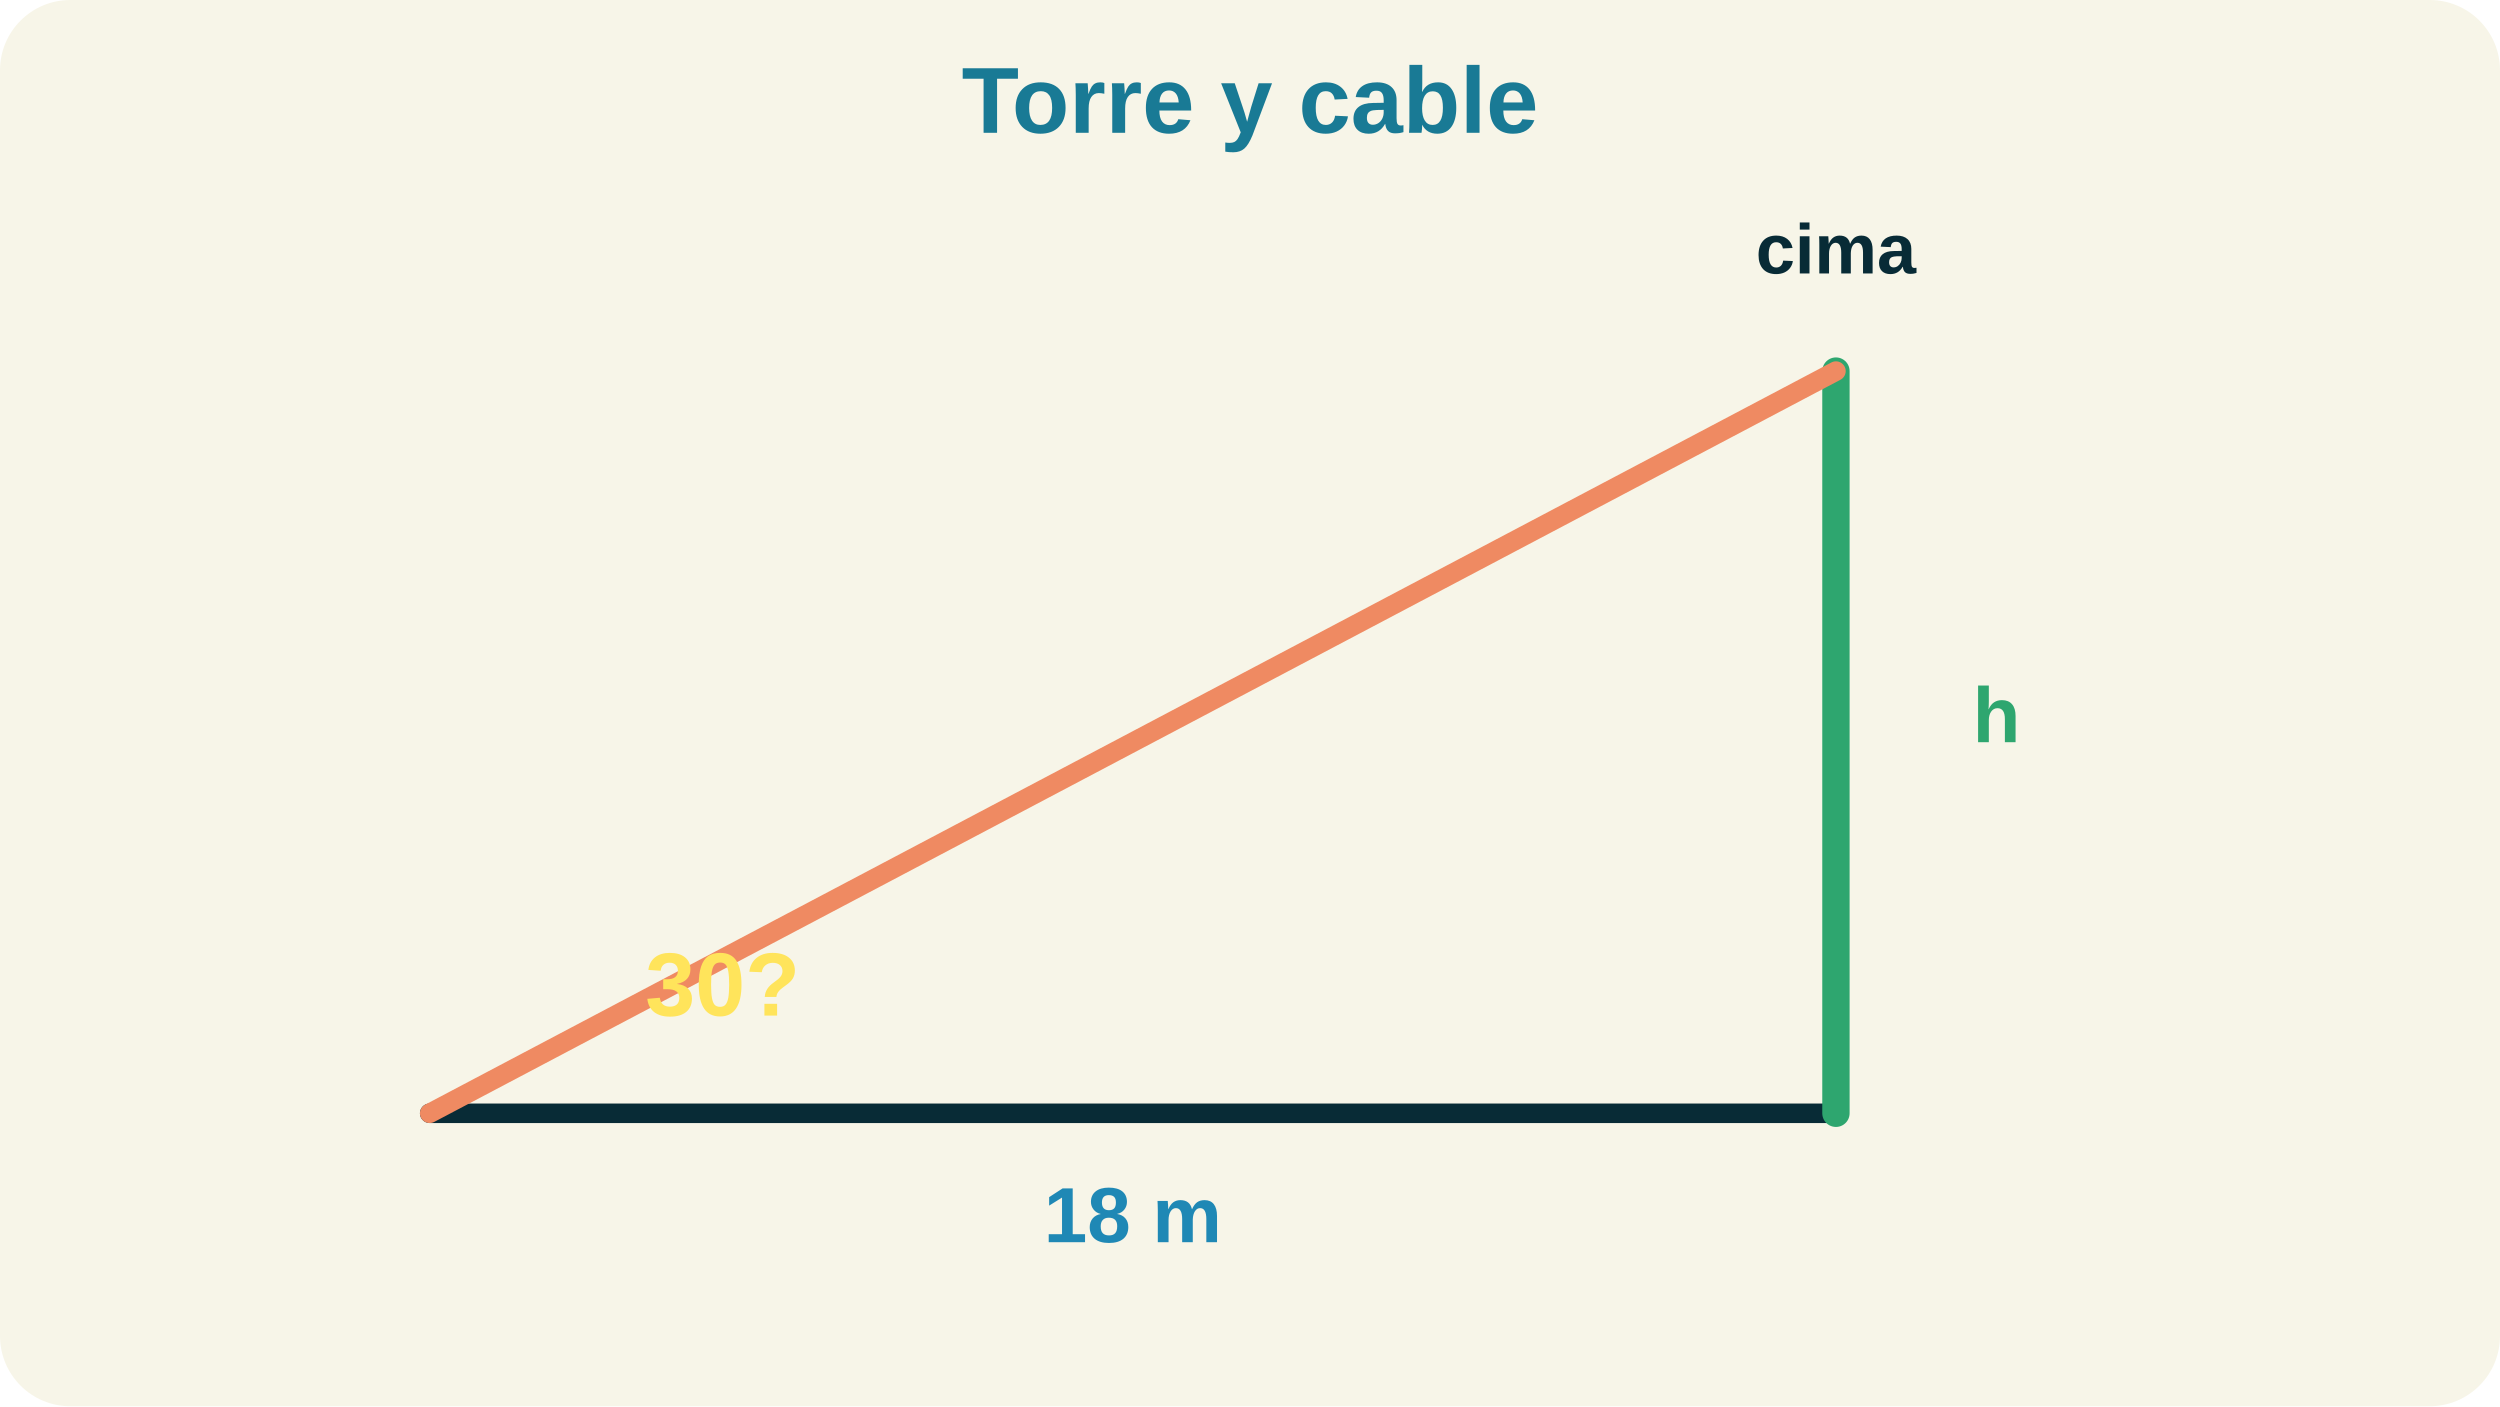
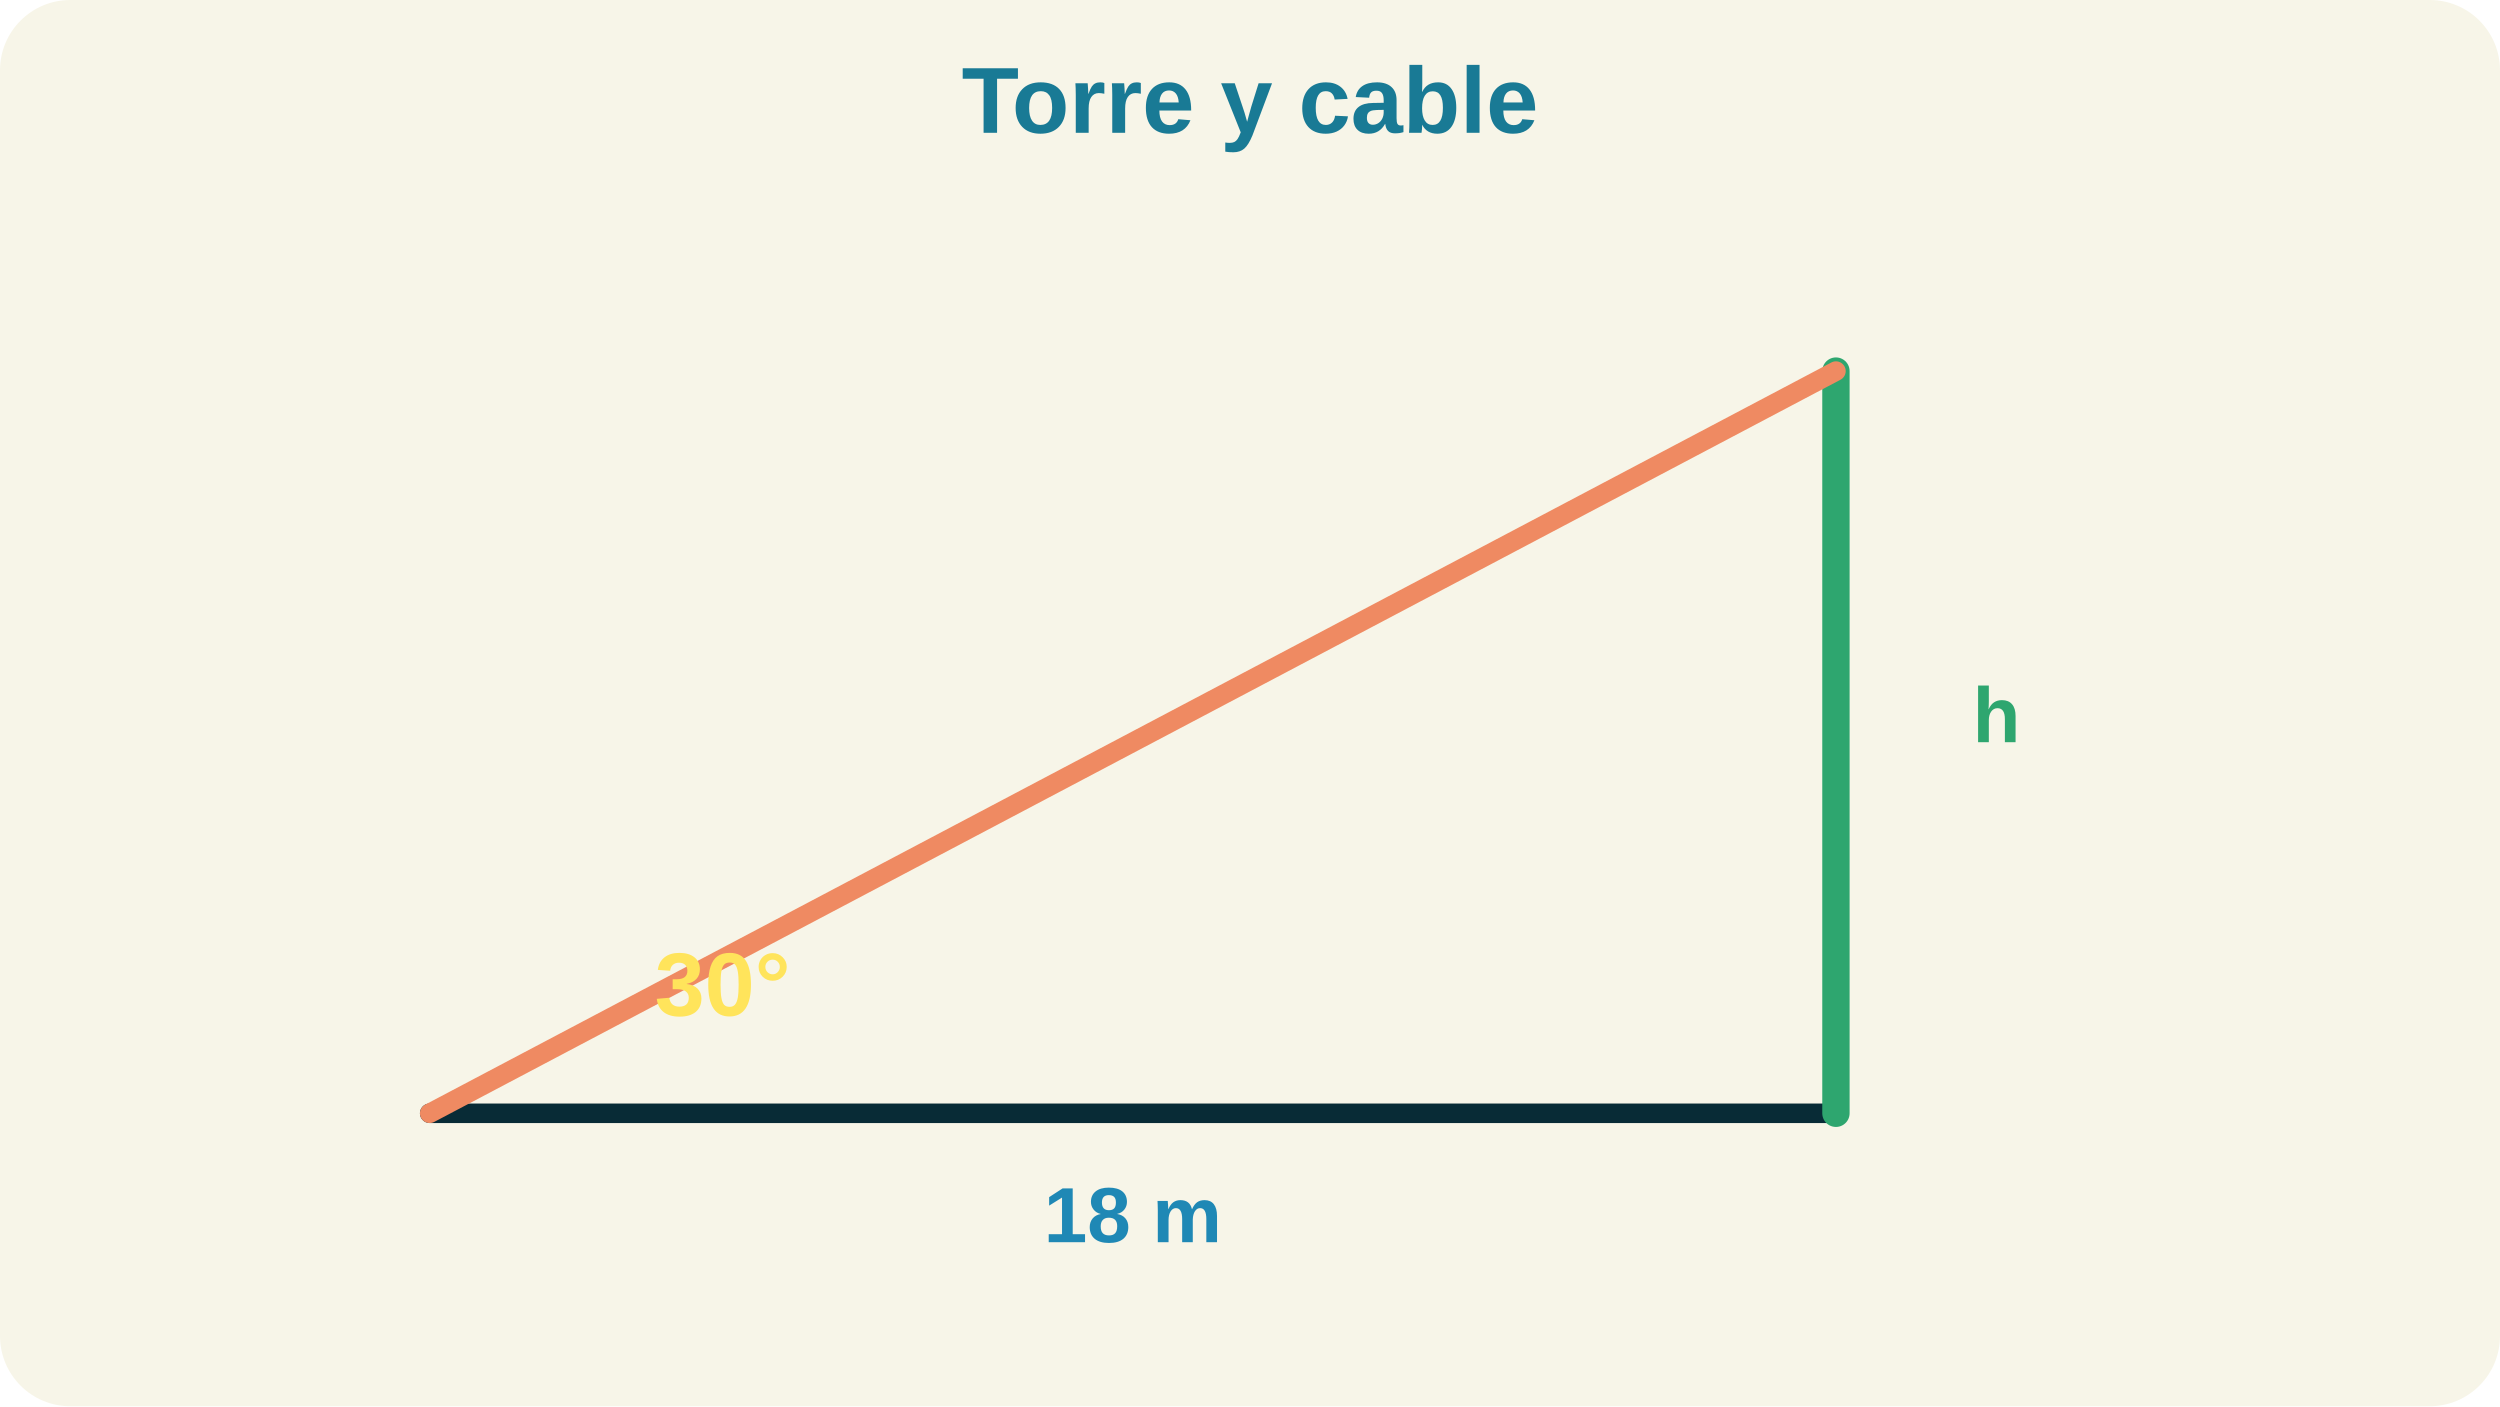
<svg xmlns="http://www.w3.org/2000/svg" viewBox="0 0 640 360" role="img" aria-label="Torre y cable">
  <defs>
    <marker id="arrow" viewBox="0 0 10 10" refX="8" refY="5" markerWidth="6" markerHeight="6" orient="auto-start-reverse">
      <path d="M 0 0 L 10 5 L 0 10 z" fill="#082b36" />
    </marker>
  </defs>
  <rect width="640" height="360" rx="18" fill="#f7f5e8" />
  <text x="320" y="34" text-anchor="middle" font-size="24" font-weight="900" fill="#197a95" font-family="Arial, sans-serif">Torre y cable</text>
  <line x1="110" y1="285" x2="470" y2="285" stroke="#082b36" stroke-width="5" stroke-linecap="round" />
  <line x1="470" y1="285" x2="470" y2="95" stroke="#2ea66f" stroke-width="7" stroke-linecap="round" />
  <line x1="110" y1="285" x2="470" y2="95" stroke="#ef8a62" stroke-width="5" stroke-linecap="round" />
-   <text x="185" y="260" text-anchor="middle" font-size="23" font-weight="900" fill="#ffe45b" font-family="Arial, sans-serif">30?</text>
+   <text x="185" y="260" text-anchor="middle" font-size="23" font-weight="900" fill="#ffe45b" font-family="Arial, sans-serif">30°</text>
  <text x="290" y="318" text-anchor="middle" font-size="20" font-weight="800" fill="#1f88b5" font-family="Arial, sans-serif">18 m</text>
  <text x="505" y="190" text-anchor="start" font-size="20" font-weight="800" fill="#2ea66f" font-family="Arial, sans-serif">h</text>
-   <text x="470" y="70" text-anchor="middle" font-size="18" font-weight="800" fill="#082b36" font-family="Arial, sans-serif">cima</text>
</svg>
